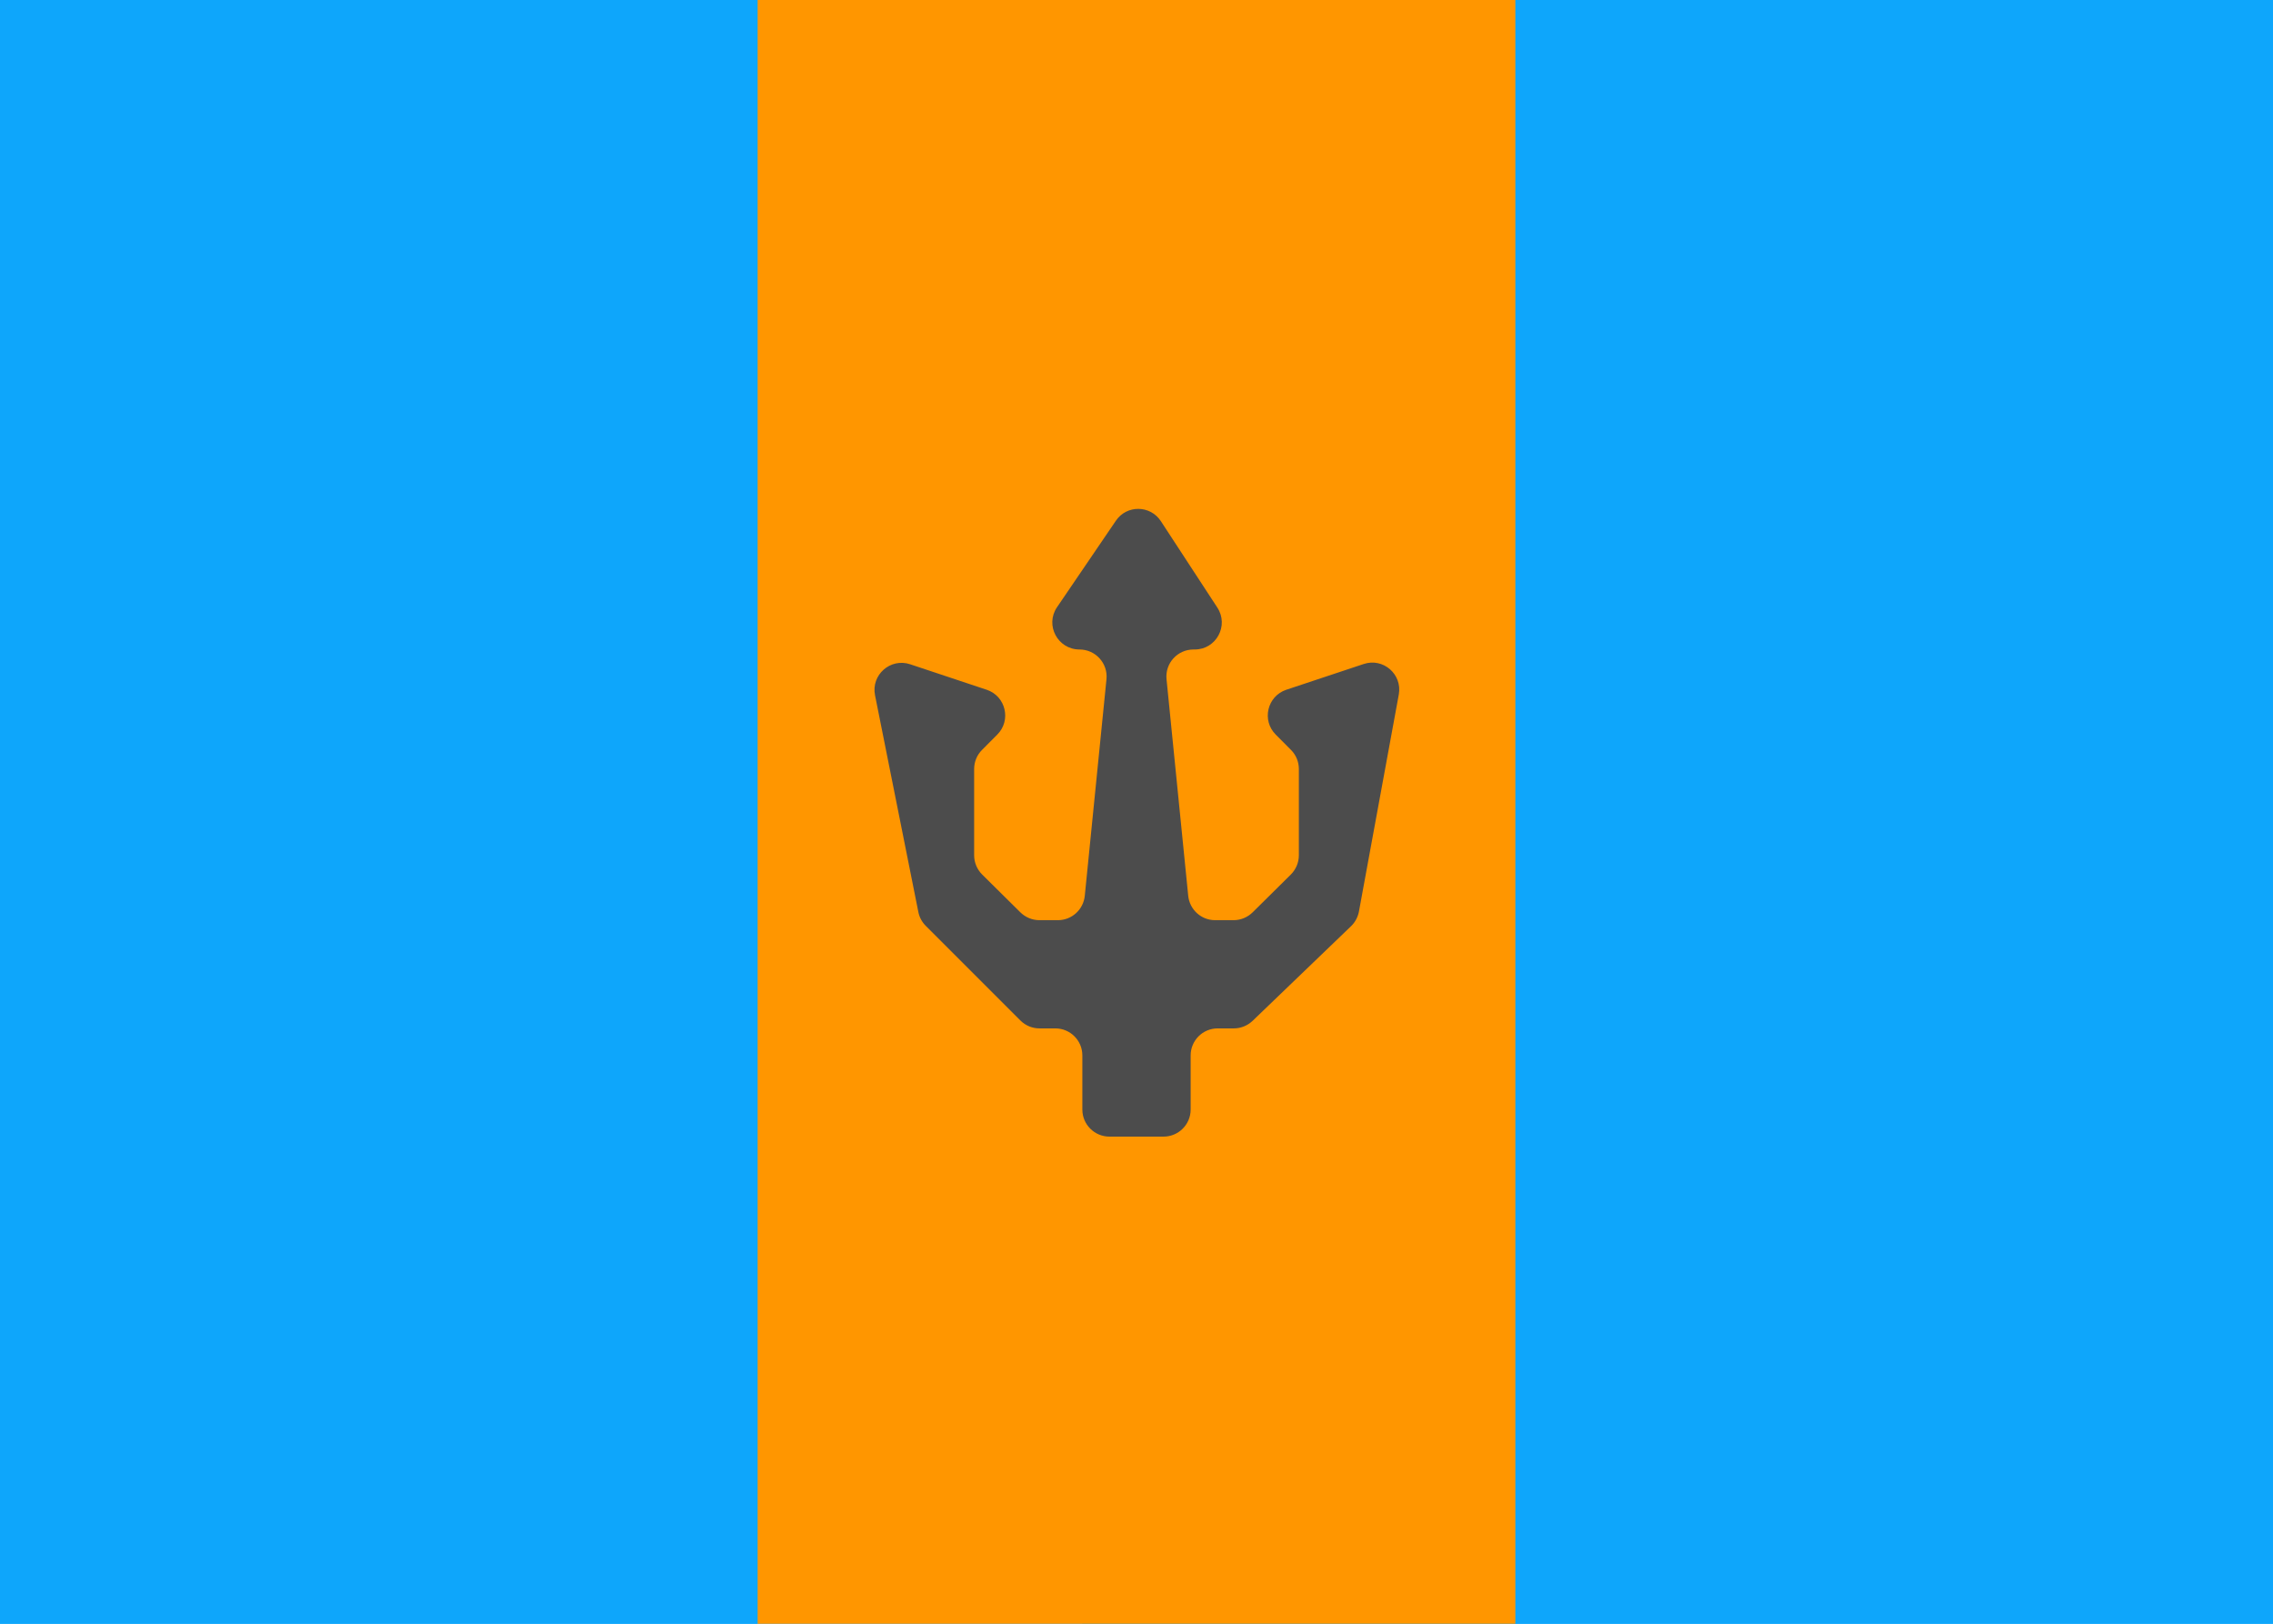
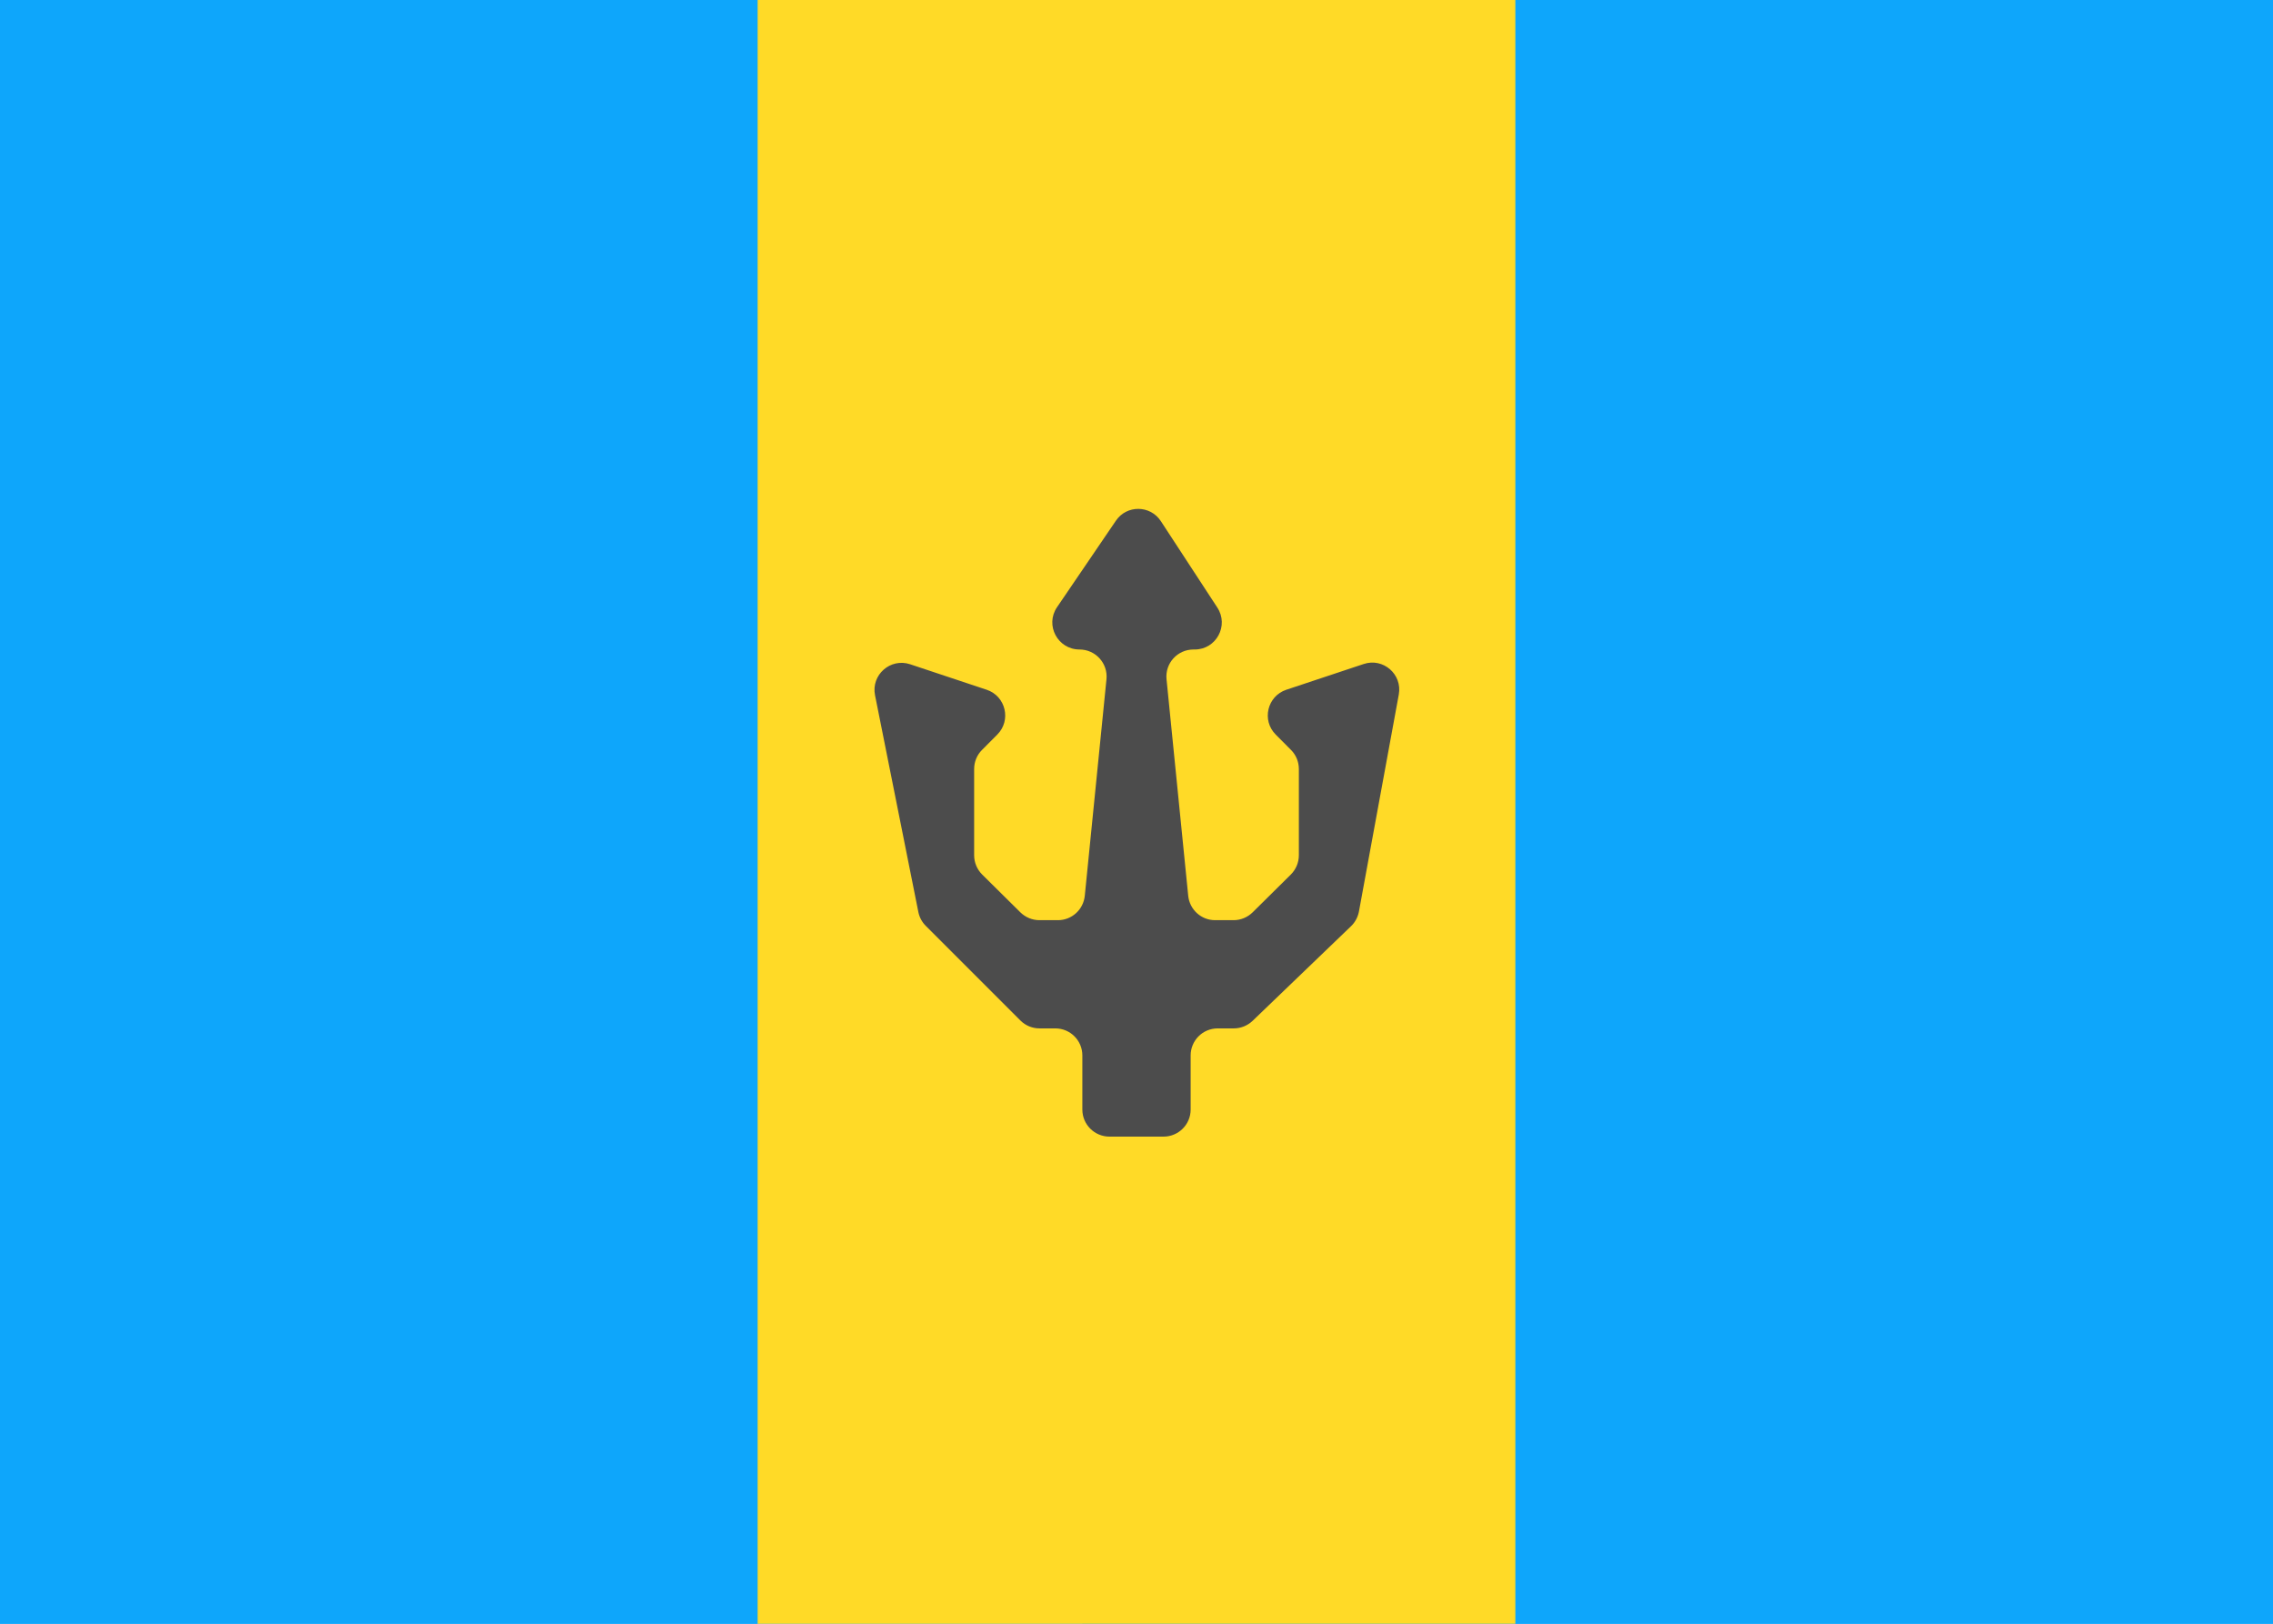
<svg xmlns="http://www.w3.org/2000/svg" fill="none" viewBox="0 0 28 20" aria-hidden="true">
  <g clip-path="url(#clip0_5_133)">
    <rect width="28" height="20" fill="white" rx="2" />
    <rect width="28" height="20" fill="#0EA6FB" />
    <rect width="14.667" height="20" x="13.333" fill="#0EA6FB" />
    <path fill="#0EA6FB" fill-rule="evenodd" d="M0 20H9.333V0H0V20Z" clip-rule="evenodd" />
-     <path fill="#FF9600" fill-rule="evenodd" d="M9.333 20H18.667V0H9.333V20Z" clip-rule="evenodd" />
+     <path fill="#FFDA27" fill-rule="evenodd" d="M9.333 20H18.667V0H9.333V20Z" clip-rule="evenodd" />
    <path fill="#4C4C4C" fill-rule="evenodd" d="M13.746 6.414C13.879 6.217 14.17 6.22 14.3 6.419L14.996 7.484C15.141 7.706 14.982 8 14.717 8H14.702C14.504 8 14.35 8.17 14.37 8.367L14.637 11.033C14.654 11.204 14.797 11.334 14.968 11.334H15.196C15.284 11.334 15.368 11.299 15.431 11.237L15.901 10.772C15.964 10.709 16 10.624 16 10.535V9.472C16 9.383 15.965 9.298 15.902 9.236L15.715 9.048C15.54 8.873 15.61 8.575 15.845 8.496L16.798 8.179C17.039 8.098 17.277 8.306 17.231 8.555L16.74 11.228C16.727 11.296 16.693 11.36 16.643 11.408L15.43 12.574C15.368 12.633 15.285 12.667 15.199 12.667H15C14.816 12.667 14.667 12.816 14.667 13V13.667C14.667 13.851 14.517 14 14.333 14H13.667C13.483 14 13.333 13.851 13.333 13.667V13C13.333 12.816 13.184 12.667 13 12.667H12.805C12.716 12.667 12.632 12.632 12.569 12.569L11.405 11.405C11.358 11.358 11.326 11.299 11.313 11.235L10.779 8.563C10.729 8.312 10.969 8.101 11.212 8.182L12.155 8.496C12.39 8.575 12.46 8.873 12.285 9.048L12.098 9.236C12.035 9.298 12 9.383 12 9.472V10.535C12 10.624 12.036 10.709 12.099 10.772L12.569 11.237C12.632 11.299 12.716 11.334 12.804 11.334H13.032C13.203 11.334 13.346 11.204 13.363 11.033L13.63 8.367C13.65 8.17 13.495 8 13.298 8C13.03 8 12.87 7.701 13.021 7.479L13.746 6.414Z" clip-rule="evenodd" />
  </g>
  <defs>
    <clipPath id="clip0_5_133">
      <rect width="28" height="20" fill="white" />
    </clipPath>
  </defs>
</svg>
